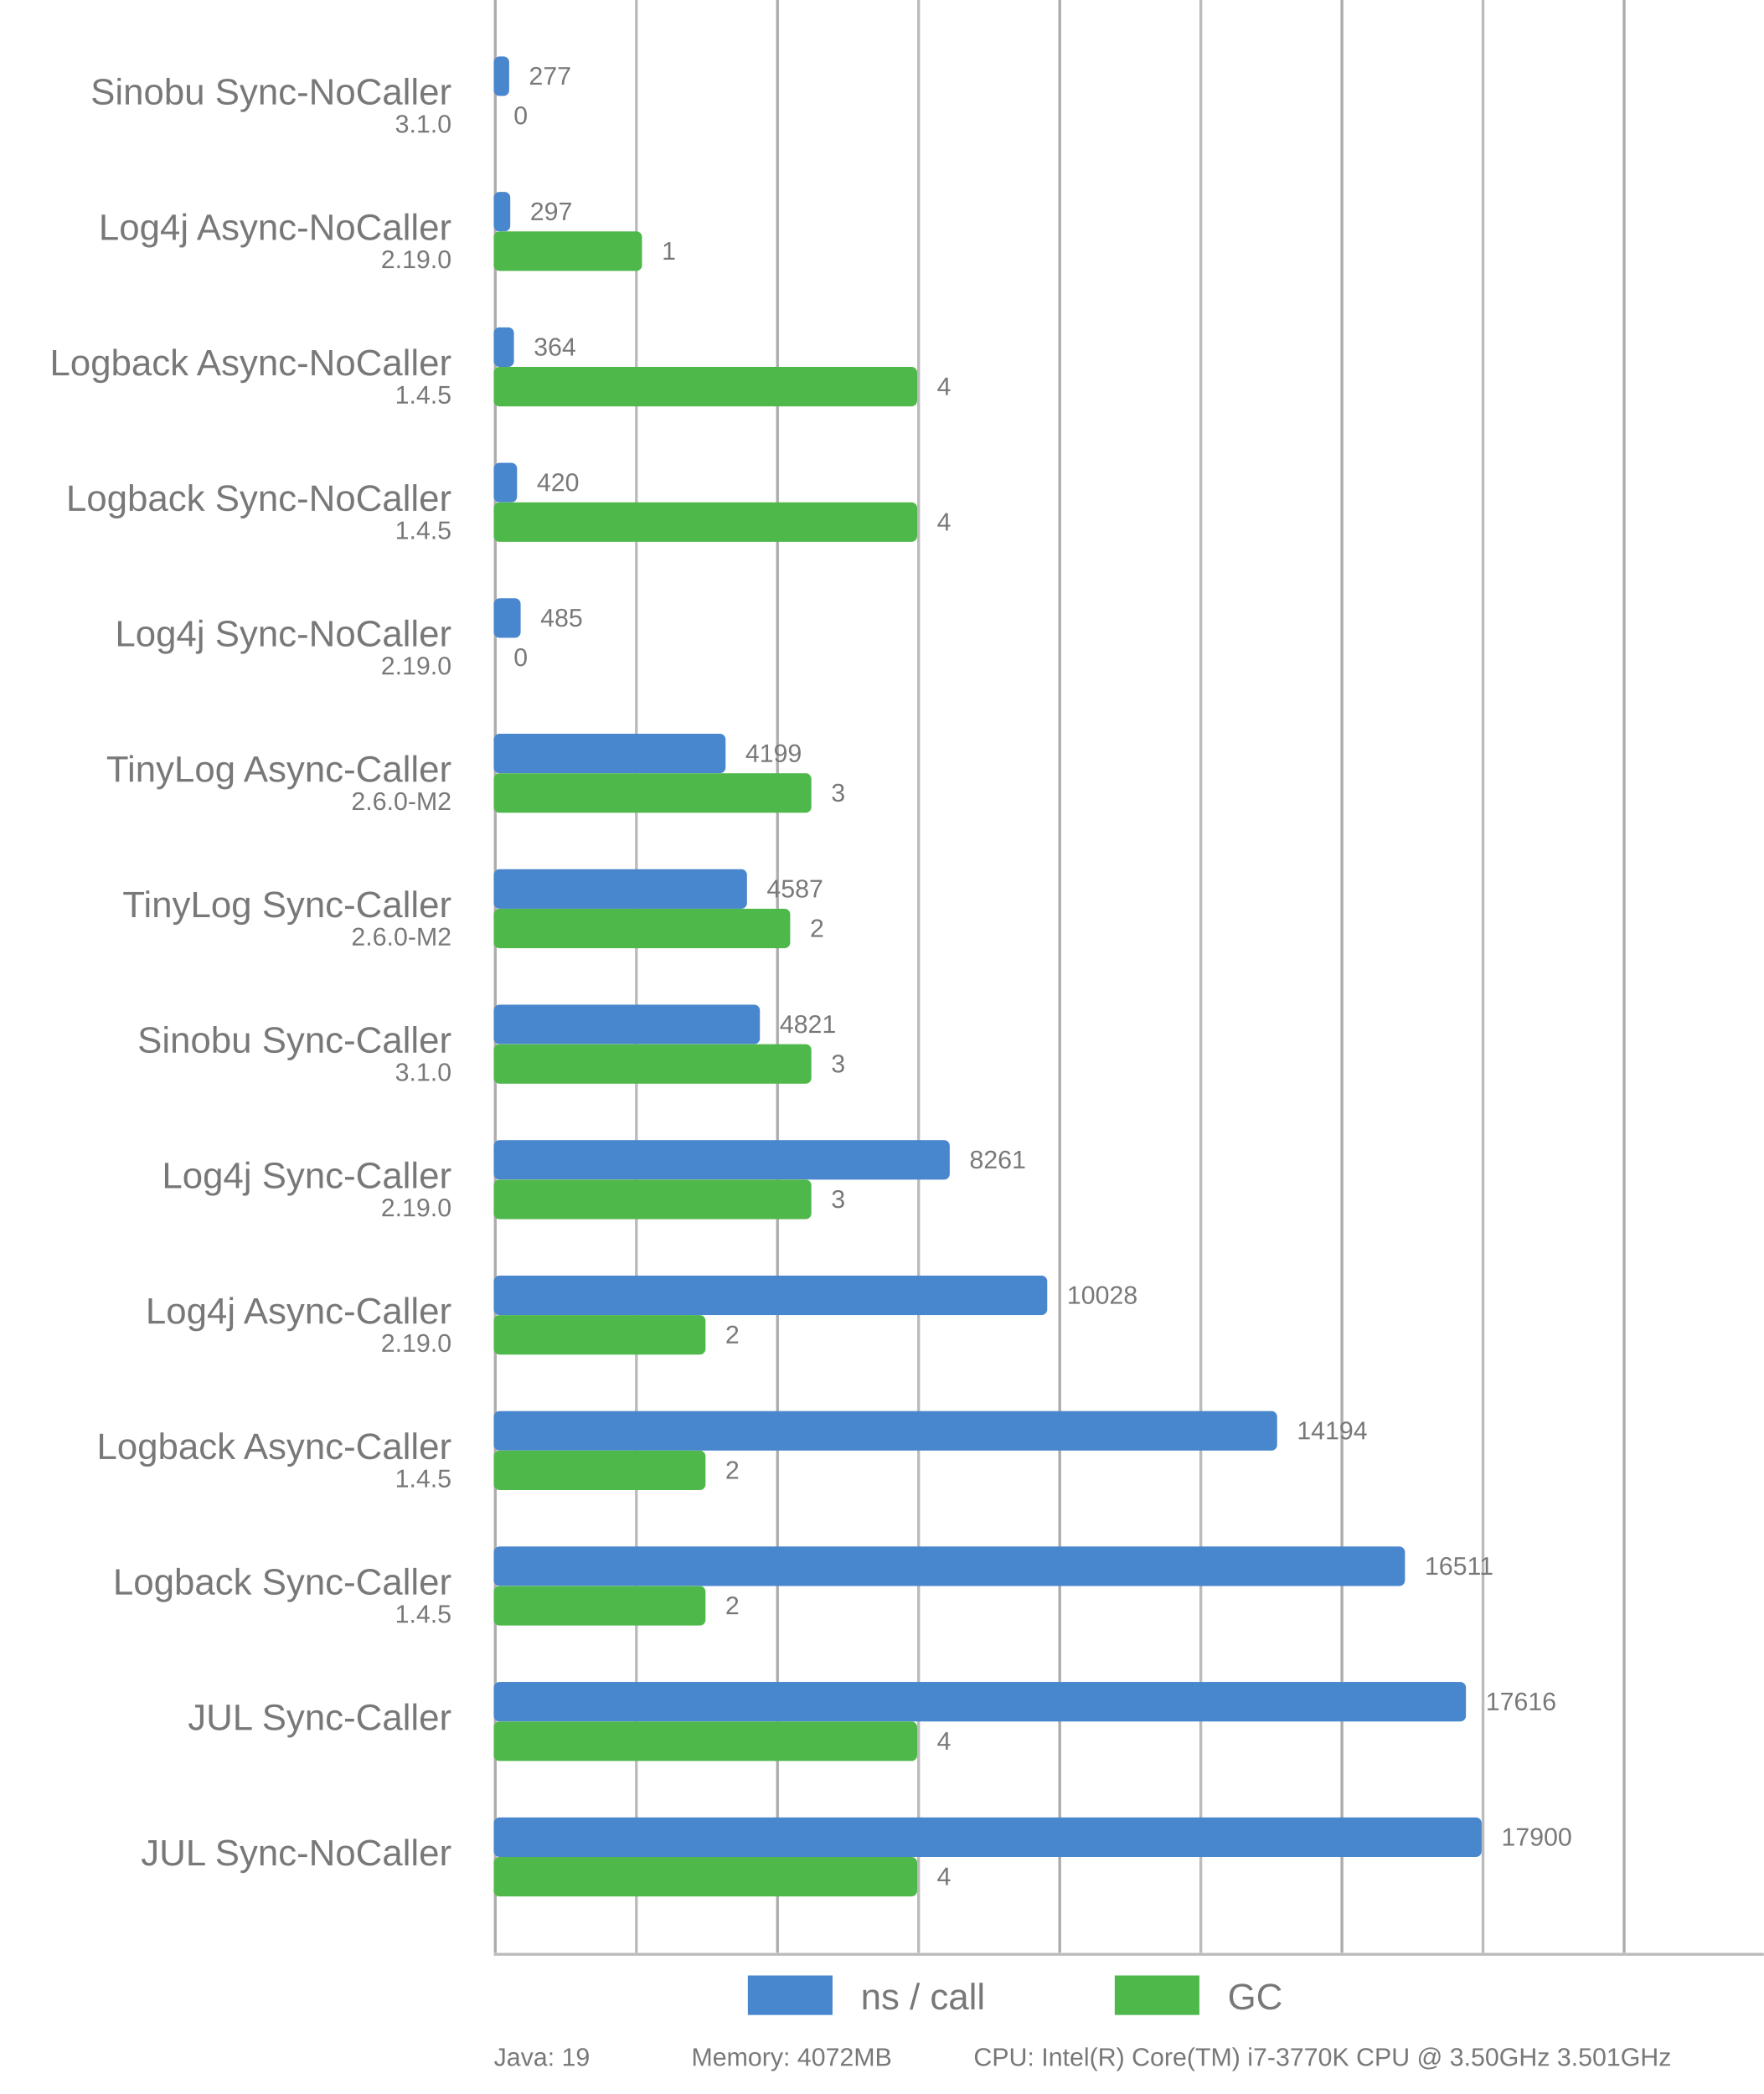
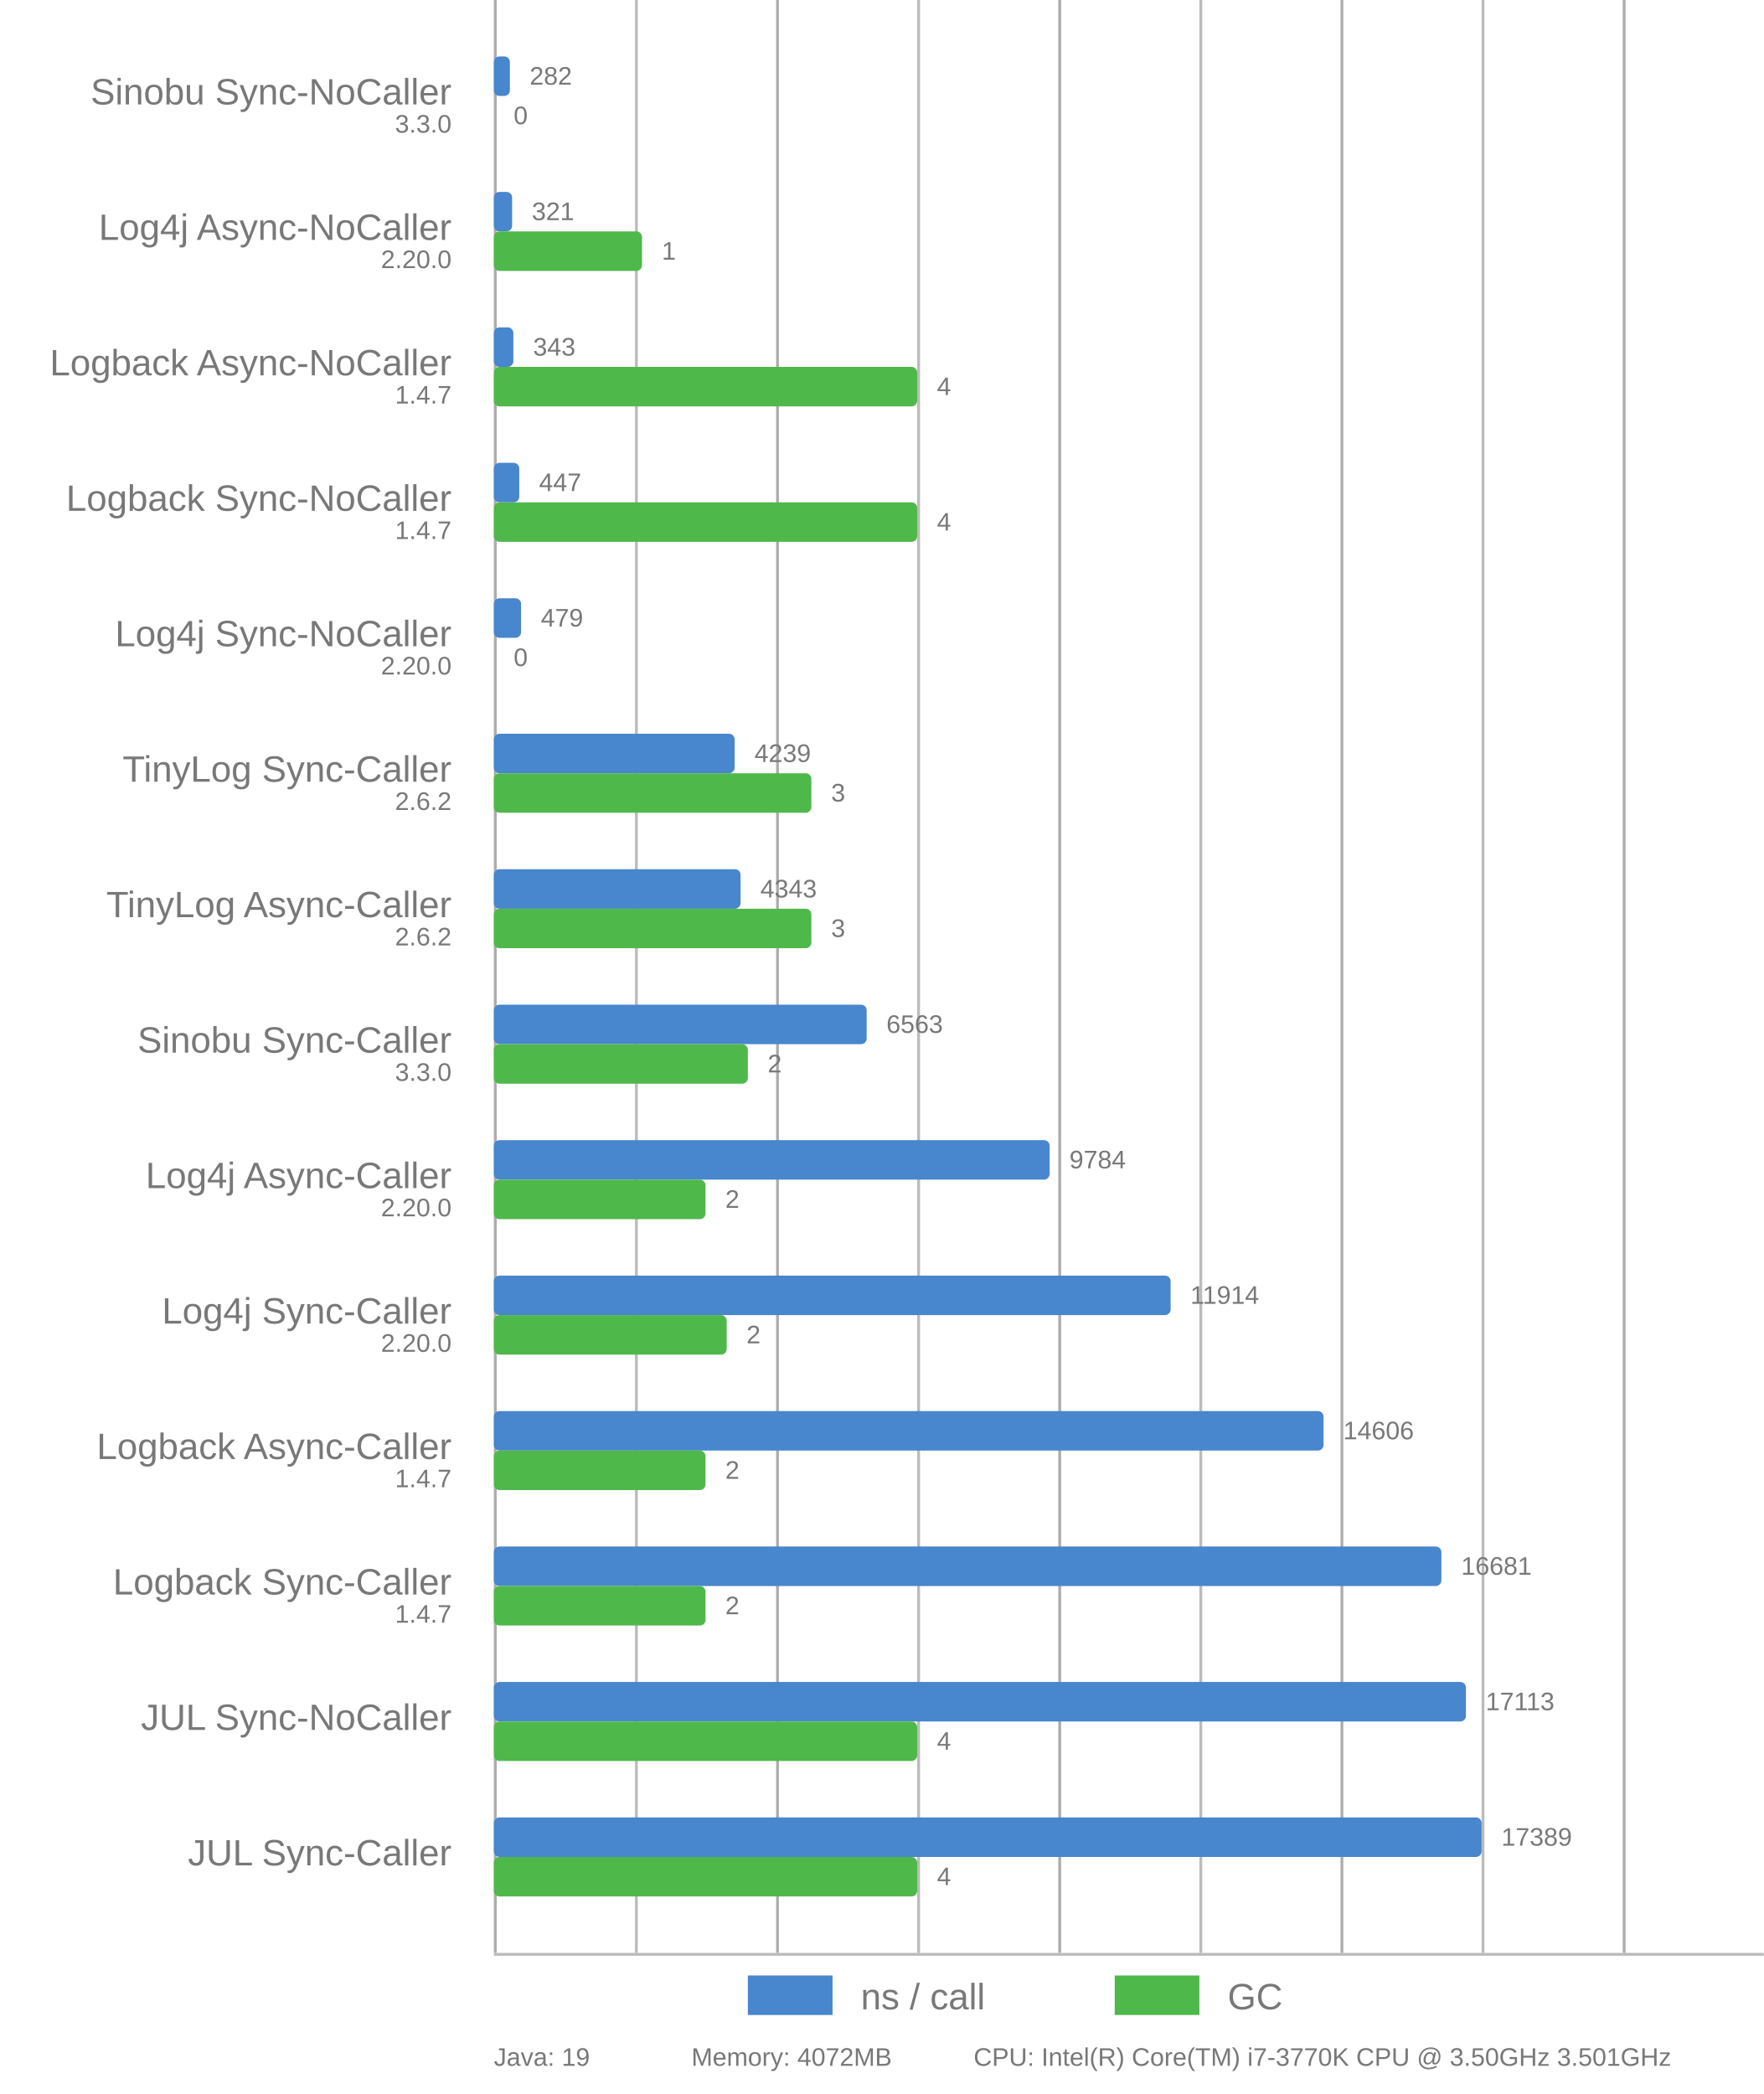
<svg xmlns="http://www.w3.org/2000/svg" viewBox="0 0 625 742">
  <style>
      text {
          font-family: Arial;
          font-size: 13px;
          fill: #787878;
      }

      .desc {
          font-size: 9px;
      }

      .vline {
          fill: #acacac;
          stroke: none;
          stroke-width: 0;
      }

      .subline {
          fill: #bbb;
          stroke: none;
          stroke-width: 0;
      }

      .call {
          fill: #4886CD;
          stroke-linejoin: round;
          height: 14px;
      }

      .gc {
          fill: #4FB84B;
          stroke-linejoin: round;
          height: 14px;
      }
  </style>
  <g>
    <rect x="175" y="0" width="1" height="692" class="vline" />
    <rect x="275" y="0" width="1" height="692" class="vline" />
    <rect x="375" y="0" width="1" height="692" class="vline" />
    <rect x="475" y="0" width="1" height="692" class="vline" />
    <rect x="575" y="0" width="1" height="692" class="vline" />
    <rect x="225" y="0" width="1" height="692" class="subline" />
    <rect x="325" y="0" width="1" height="692" class="subline" />
    <rect x="425" y="0" width="1" height="692" class="subline" />
    <rect x="525" y="0" width="1" height="692" class="subline" />
    <rect x="175" y="692" width="450" height="1" class="subline" />
    <rect x="265" y="700" width="30" class="call" />
    <text x="305" y="712">ns / call</text>
    <rect x="395" y="700" width="30" class="gc" />
    <text x="435" y="712">GC</text>
  </g>
-   <rect x="175" y="20" width="5.416" rx="2" ry="2" class="call" />
+   <rect x="175" y="20" width="5.676" rx="2" ry="2" class="call" />
  <rect x="175" y="34" width="0" rx="2" ry="2" class="gc" />
  <text x="160" y="37" text-anchor="end">Sinobu Sync-NoCaller</text>
-   <text x="160" y="47" text-anchor="end" class="desc">3.1.0</text>
-   <text x="187.416" y="30" class="desc">277</text>
+   <text x="160" y="47" text-anchor="end" class="desc">3.3.0</text>
+   <text x="187.676" y="30" class="desc">282</text>
  <text x="182" y="44" class="desc">0</text>
-   <rect x="175" y="68" width="5.807" rx="2" ry="2" class="call" />
+   <rect x="175" y="68" width="6.461" rx="2" ry="2" class="call" />
  <rect x="175" y="82" width="52.5" rx="2" ry="2" class="gc" />
  <text x="160" y="85" text-anchor="end">Log4j Async-NoCaller</text>
-   <text x="160" y="95" text-anchor="end" class="desc">2.19.0</text>
-   <text x="187.807" y="78" class="desc">297</text>
+   <text x="160" y="95" text-anchor="end" class="desc">2.20.0</text>
+   <text x="188.461" y="78" class="desc">321</text>
  <text x="234.5" y="92" class="desc">1</text>
-   <rect x="175" y="116" width="7.117" rx="2" ry="2" class="call" />
+   <rect x="175" y="116" width="6.904" rx="2" ry="2" class="call" />
  <rect x="175" y="130" width="150" rx="2" ry="2" class="gc" />
  <text x="160" y="133" text-anchor="end">Logback Async-NoCaller</text>
-   <text x="160" y="143" text-anchor="end" class="desc">1.4.5</text>
-   <text x="189.117" y="126" class="desc">364</text>
+   <text x="160" y="143" text-anchor="end" class="desc">1.4.7</text>
+   <text x="188.904" y="126" class="desc">343</text>
  <text x="332" y="140" class="desc">4</text>
-   <rect x="175" y="164" width="8.212" rx="2" ry="2" class="call" />
+   <rect x="175" y="164" width="8.997" rx="2" ry="2" class="call" />
  <rect x="175" y="178" width="150" rx="2" ry="2" class="gc" />
  <text x="160" y="181" text-anchor="end">Logback Sync-NoCaller</text>
-   <text x="160" y="191" text-anchor="end" class="desc">1.4.5</text>
-   <text x="190.212" y="174" class="desc">420</text>
+   <text x="160" y="191" text-anchor="end" class="desc">1.4.7</text>
+   <text x="190.997" y="174" class="desc">447</text>
  <text x="332" y="188" class="desc">4</text>
-   <rect x="175" y="212" width="9.483" rx="2" ry="2" class="call" />
+   <rect x="175" y="212" width="9.641" rx="2" ry="2" class="call" />
  <rect x="175" y="226" width="0" rx="2" ry="2" class="gc" />
  <text x="160" y="229" text-anchor="end">Log4j Sync-NoCaller</text>
-   <text x="160" y="239" text-anchor="end" class="desc">2.19.0</text>
-   <text x="191.483" y="222" class="desc">485</text>
+   <text x="160" y="239" text-anchor="end" class="desc">2.20.0</text>
+   <text x="191.641" y="222" class="desc">479</text>
  <text x="182" y="236" class="desc">0</text>
-   <rect x="175" y="260" width="82.103" rx="2" ry="2" class="call" />
+   <rect x="175" y="260" width="85.321" rx="2" ry="2" class="call" />
  <rect x="175" y="274" width="112.5" rx="2" ry="2" class="gc" />
-   <text x="160" y="277" text-anchor="end">TinyLog Async-Caller</text>
-   <text x="160" y="287" text-anchor="end" class="desc">2.6.0-M2</text>
-   <text x="264.103" y="270" class="desc">4199</text>
+   <text x="160" y="277" text-anchor="end">TinyLog Sync-Caller</text>
+   <text x="160" y="287" text-anchor="end" class="desc">2.6.2</text>
+   <text x="267.321" y="270" class="desc">4239</text>
  <text x="294.5" y="284" class="desc">3</text>
-   <rect x="175" y="308" width="89.69" rx="2" ry="2" class="call" />
-   <rect x="175" y="322" width="105" rx="2" ry="2" class="gc" />
-   <text x="160" y="325" text-anchor="end">TinyLog Sync-Caller</text>
-   <text x="160" y="335" text-anchor="end" class="desc">2.6.0-M2</text>
-   <text x="271.69" y="318" class="desc">4587</text>
-   <text x="287" y="332" class="desc">2</text>
-   <rect x="175" y="356" width="94.265" rx="2" ry="2" class="call" />
-   <rect x="175" y="370" width="112.5" rx="2" ry="2" class="gc" />
+   <rect x="175" y="308" width="87.414" rx="2" ry="2" class="call" />
+   <rect x="175" y="322" width="112.5" rx="2" ry="2" class="gc" />
+   <text x="160" y="325" text-anchor="end">TinyLog Async-Caller</text>
+   <text x="160" y="335" text-anchor="end" class="desc">2.6.2</text>
+   <text x="269.414" y="318" class="desc">4343</text>
+   <text x="294.5" y="332" class="desc">3</text>
+   <rect x="175" y="356" width="132.098" rx="2" ry="2" class="call" />
+   <rect x="175" y="370" width="90" rx="2" ry="2" class="gc" />
  <text x="160" y="373" text-anchor="end">Sinobu Sync-Caller</text>
-   <text x="160" y="383" text-anchor="end" class="desc">3.1.0</text>
-   <text x="276.265" y="366" class="desc">4821</text>
-   <text x="294.5" y="380" class="desc">3</text>
-   <rect x="175" y="404" width="161.528" rx="2" ry="2" class="call" />
-   <rect x="175" y="418" width="112.5" rx="2" ry="2" class="gc" />
-   <text x="160" y="421" text-anchor="end">Log4j Sync-Caller</text>
-   <text x="160" y="431" text-anchor="end" class="desc">2.19.0</text>
-   <text x="343.528" y="414" class="desc">8261</text>
-   <text x="294.5" y="428" class="desc">3</text>
-   <rect x="175" y="452" width="196.078" rx="2" ry="2" class="call" />
-   <rect x="175" y="466" width="75" rx="2" ry="2" class="gc" />
-   <text x="160" y="469" text-anchor="end">Log4j Async-Caller</text>
-   <text x="160" y="479" text-anchor="end" class="desc">2.19.0</text>
-   <text x="378.078" y="462" class="desc">10028</text>
-   <text x="257" y="476" class="desc">2</text>
-   <rect x="175" y="500" width="277.536" rx="2" ry="2" class="call" />
+   <text x="160" y="383" text-anchor="end" class="desc">3.3.0</text>
+   <text x="314.098" y="366" class="desc">6563</text>
+   <text x="272" y="380" class="desc">2</text>
+   <rect x="175" y="404" width="196.929" rx="2" ry="2" class="call" />
+   <rect x="175" y="418" width="75" rx="2" ry="2" class="gc" />
+   <text x="160" y="421" text-anchor="end">Log4j Async-Caller</text>
+   <text x="160" y="431" text-anchor="end" class="desc">2.20.0</text>
+   <text x="378.929" y="414" class="desc">9784</text>
+   <text x="257" y="428" class="desc">2</text>
+   <rect x="175" y="452" width="239.801" rx="2" ry="2" class="call" />
+   <rect x="175" y="466" width="82.5" rx="2" ry="2" class="gc" />
+   <text x="160" y="469" text-anchor="end">Log4j Sync-Caller</text>
+   <text x="160" y="479" text-anchor="end" class="desc">2.20.0</text>
+   <text x="421.801" y="462" class="desc">11914</text>
+   <text x="264.5" y="476" class="desc">2</text>
+   <rect x="175" y="500" width="293.985" rx="2" ry="2" class="call" />
  <rect x="175" y="514" width="75" rx="2" ry="2" class="gc" />
  <text x="160" y="517" text-anchor="end">Logback Async-Caller</text>
-   <text x="160" y="527" text-anchor="end" class="desc">1.4.5</text>
-   <text x="459.536" y="510" class="desc">14194</text>
+   <text x="160" y="527" text-anchor="end" class="desc">1.4.7</text>
+   <text x="475.985" y="510" class="desc">14606</text>
  <text x="257" y="524" class="desc">2</text>
-   <rect x="175" y="548" width="322.841" rx="2" ry="2" class="call" />
+   <rect x="175" y="548" width="335.75" rx="2" ry="2" class="call" />
  <rect x="175" y="562" width="75" rx="2" ry="2" class="gc" />
  <text x="160" y="565" text-anchor="end">Logback Sync-Caller</text>
-   <text x="160" y="575" text-anchor="end" class="desc">1.4.5</text>
-   <text x="504.841" y="558" class="desc">16511</text>
+   <text x="160" y="575" text-anchor="end" class="desc">1.4.7</text>
+   <text x="517.75" y="558" class="desc">16681</text>
  <text x="257" y="572" class="desc">2</text>
-   <rect x="175" y="596" width="344.447" rx="2" ry="2" class="call" />
+   <rect x="175" y="596" width="344.445" rx="2" ry="2" class="call" />
  <rect x="175" y="610" width="150" rx="2" ry="2" class="gc" />
-   <text x="160" y="613" text-anchor="end">JUL Sync-Caller</text>
+   <text x="160" y="613" text-anchor="end">JUL Sync-NoCaller</text>
  <text x="160" y="623" text-anchor="end" class="desc" />
-   <text x="526.447" y="606" class="desc">17616</text>
+   <text x="526.445" y="606" class="desc">17113</text>
  <text x="332" y="620" class="desc">4</text>
  <rect x="175" y="644" width="350" rx="2" ry="2" class="call" />
  <rect x="175" y="658" width="150" rx="2" ry="2" class="gc" />
-   <text x="160" y="661" text-anchor="end">JUL Sync-NoCaller</text>
+   <text x="160" y="661" text-anchor="end">JUL Sync-Caller</text>
  <text x="160" y="671" text-anchor="end" class="desc" />
-   <text x="532" y="654" class="desc">17900</text>
+   <text x="532" y="654" class="desc">17389</text>
  <text x="332" y="668" class="desc">4</text>
  <text x="175" y="732" class="desc">Java: 19</text>
  <text x="245" y="732" class="desc">Memory: 4072MB</text>
  <text x="345" y="732" class="desc">CPU: Intel(R) Core(TM) i7-3770K CPU @ 3.50GHz 3.501GHz</text>
</svg>
